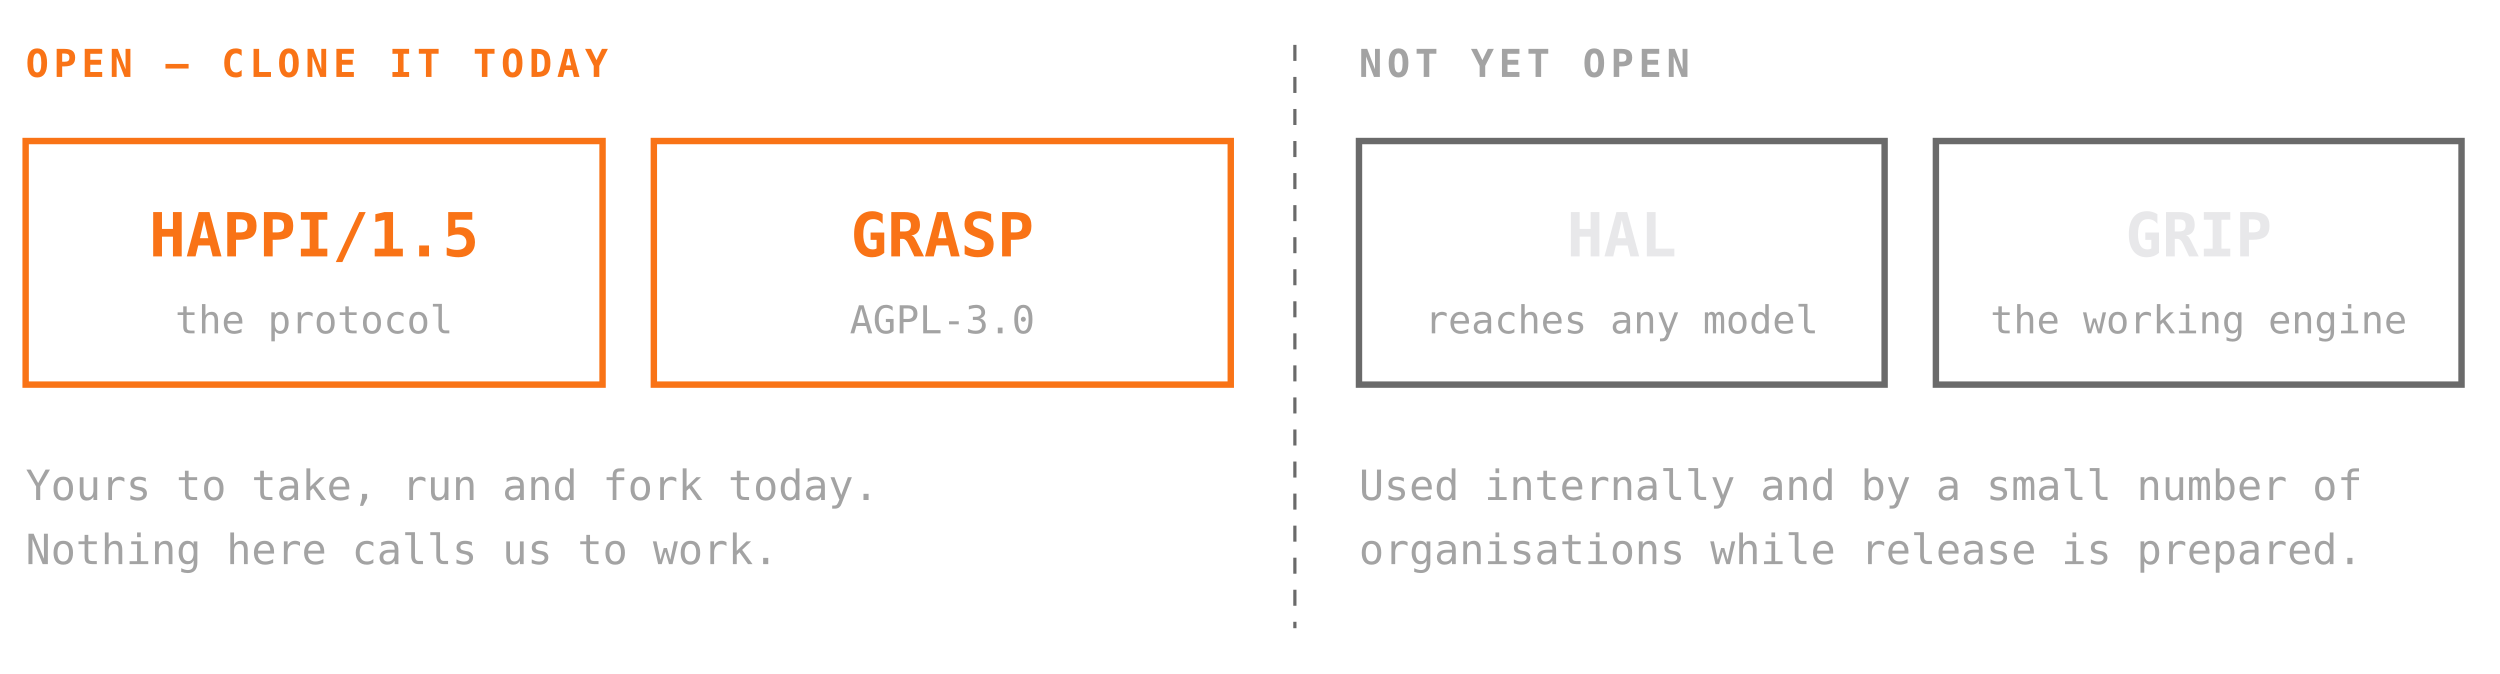
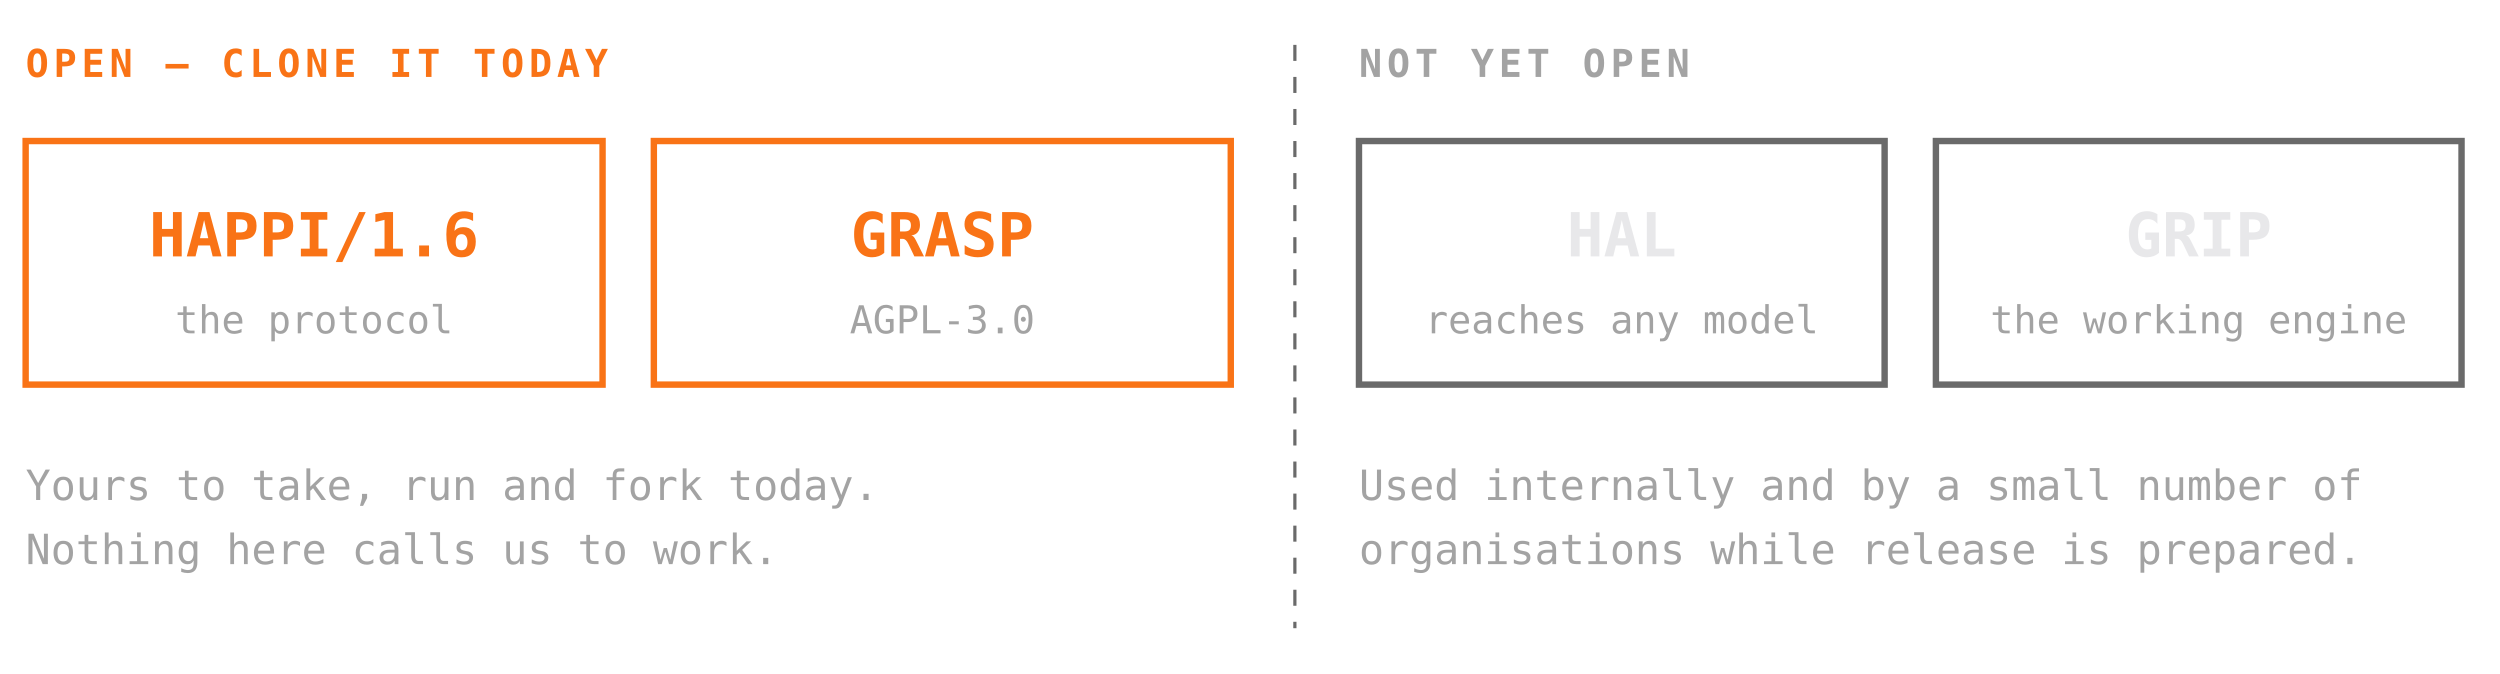
- <svg xmlns="http://www.w3.org/2000/svg" viewBox="0 0 780 210" role="img" font-family="ui-monospace, SFMono-Regular, Menlo, monospace" fill="none" aria-label="The open-core boundary. Open and free to clone today: the HAPPI/1.5 protocol and GRASP under AGPL-3.0. Used internally and by a small number of organisations while the release is prepared: HAL and GRIP.">
+ <svg xmlns="http://www.w3.org/2000/svg" viewBox="0 0 780 210" role="img" font-family="ui-monospace, SFMono-Regular, Menlo, monospace" fill="none" aria-label="The open-core boundary. Open and free to clone today: the HAPPI/1.6 protocol and GRASP under AGPL-3.0. Used internally and by a small number of organisations while the release is prepared: HAL and GRIP.">
  <text x="8" y="24" fill="#f97316" font-size="12" font-weight="700" letter-spacing="1.5">OPEN — CLONE IT TODAY</text>
  <text x="424" y="24" fill="#a3a3a3" font-size="12" font-weight="700" letter-spacing="1.5">NOT YET OPEN</text>
  <rect x="8" y="44" width="180" height="76" stroke="#f97316" stroke-width="2" />
-   <text x="98" y="80" fill="#f97316" font-size="19" font-weight="700" text-anchor="middle">HAPPI/1.5</text>
+   <text x="98" y="80" fill="#f97316" font-size="19" font-weight="700" text-anchor="middle">HAPPI/1.6</text>
  <text x="98" y="104" fill="#a3a3a3" font-size="12" text-anchor="middle">the protocol</text>
  <rect x="204" y="44" width="180" height="76" stroke="#f97316" stroke-width="2" />
  <text x="294" y="80" fill="#f97316" font-size="19" font-weight="700" text-anchor="middle">GRASP</text>
  <text x="294" y="104" fill="#a3a3a3" font-size="12" text-anchor="middle">AGPL-3.0</text>
  <line x1="404" y1="14" x2="404" y2="196" stroke="#6a6a6a" stroke-width="1" stroke-dasharray="5 5" />
  <rect x="424" y="44" width="164" height="76" stroke="#6a6a6a" stroke-width="2" />
  <text x="506" y="80" fill="#e8e8ea" font-size="19" font-weight="700" text-anchor="middle">HAL</text>
  <text x="506" y="104" fill="#a3a3a3" font-size="12" text-anchor="middle">reaches any model</text>
  <rect x="604" y="44" width="164" height="76" stroke="#6a6a6a" stroke-width="2" />
  <text x="686" y="80" fill="#e8e8ea" font-size="19" font-weight="700" text-anchor="middle">GRIP</text>
  <text x="686" y="104" fill="#a3a3a3" font-size="12" text-anchor="middle">the working engine</text>
  <text x="8" y="156" fill="#a3a3a3" font-size="13">Yours to take, run and fork today.</text>
  <text x="8" y="176" fill="#a3a3a3" font-size="13">Nothing here calls us to work.</text>
  <text x="424" y="156" fill="#a3a3a3" font-size="13">Used internally and by a small number of</text>
  <text x="424" y="176" fill="#a3a3a3" font-size="13">organisations while release is prepared.</text>
</svg>
